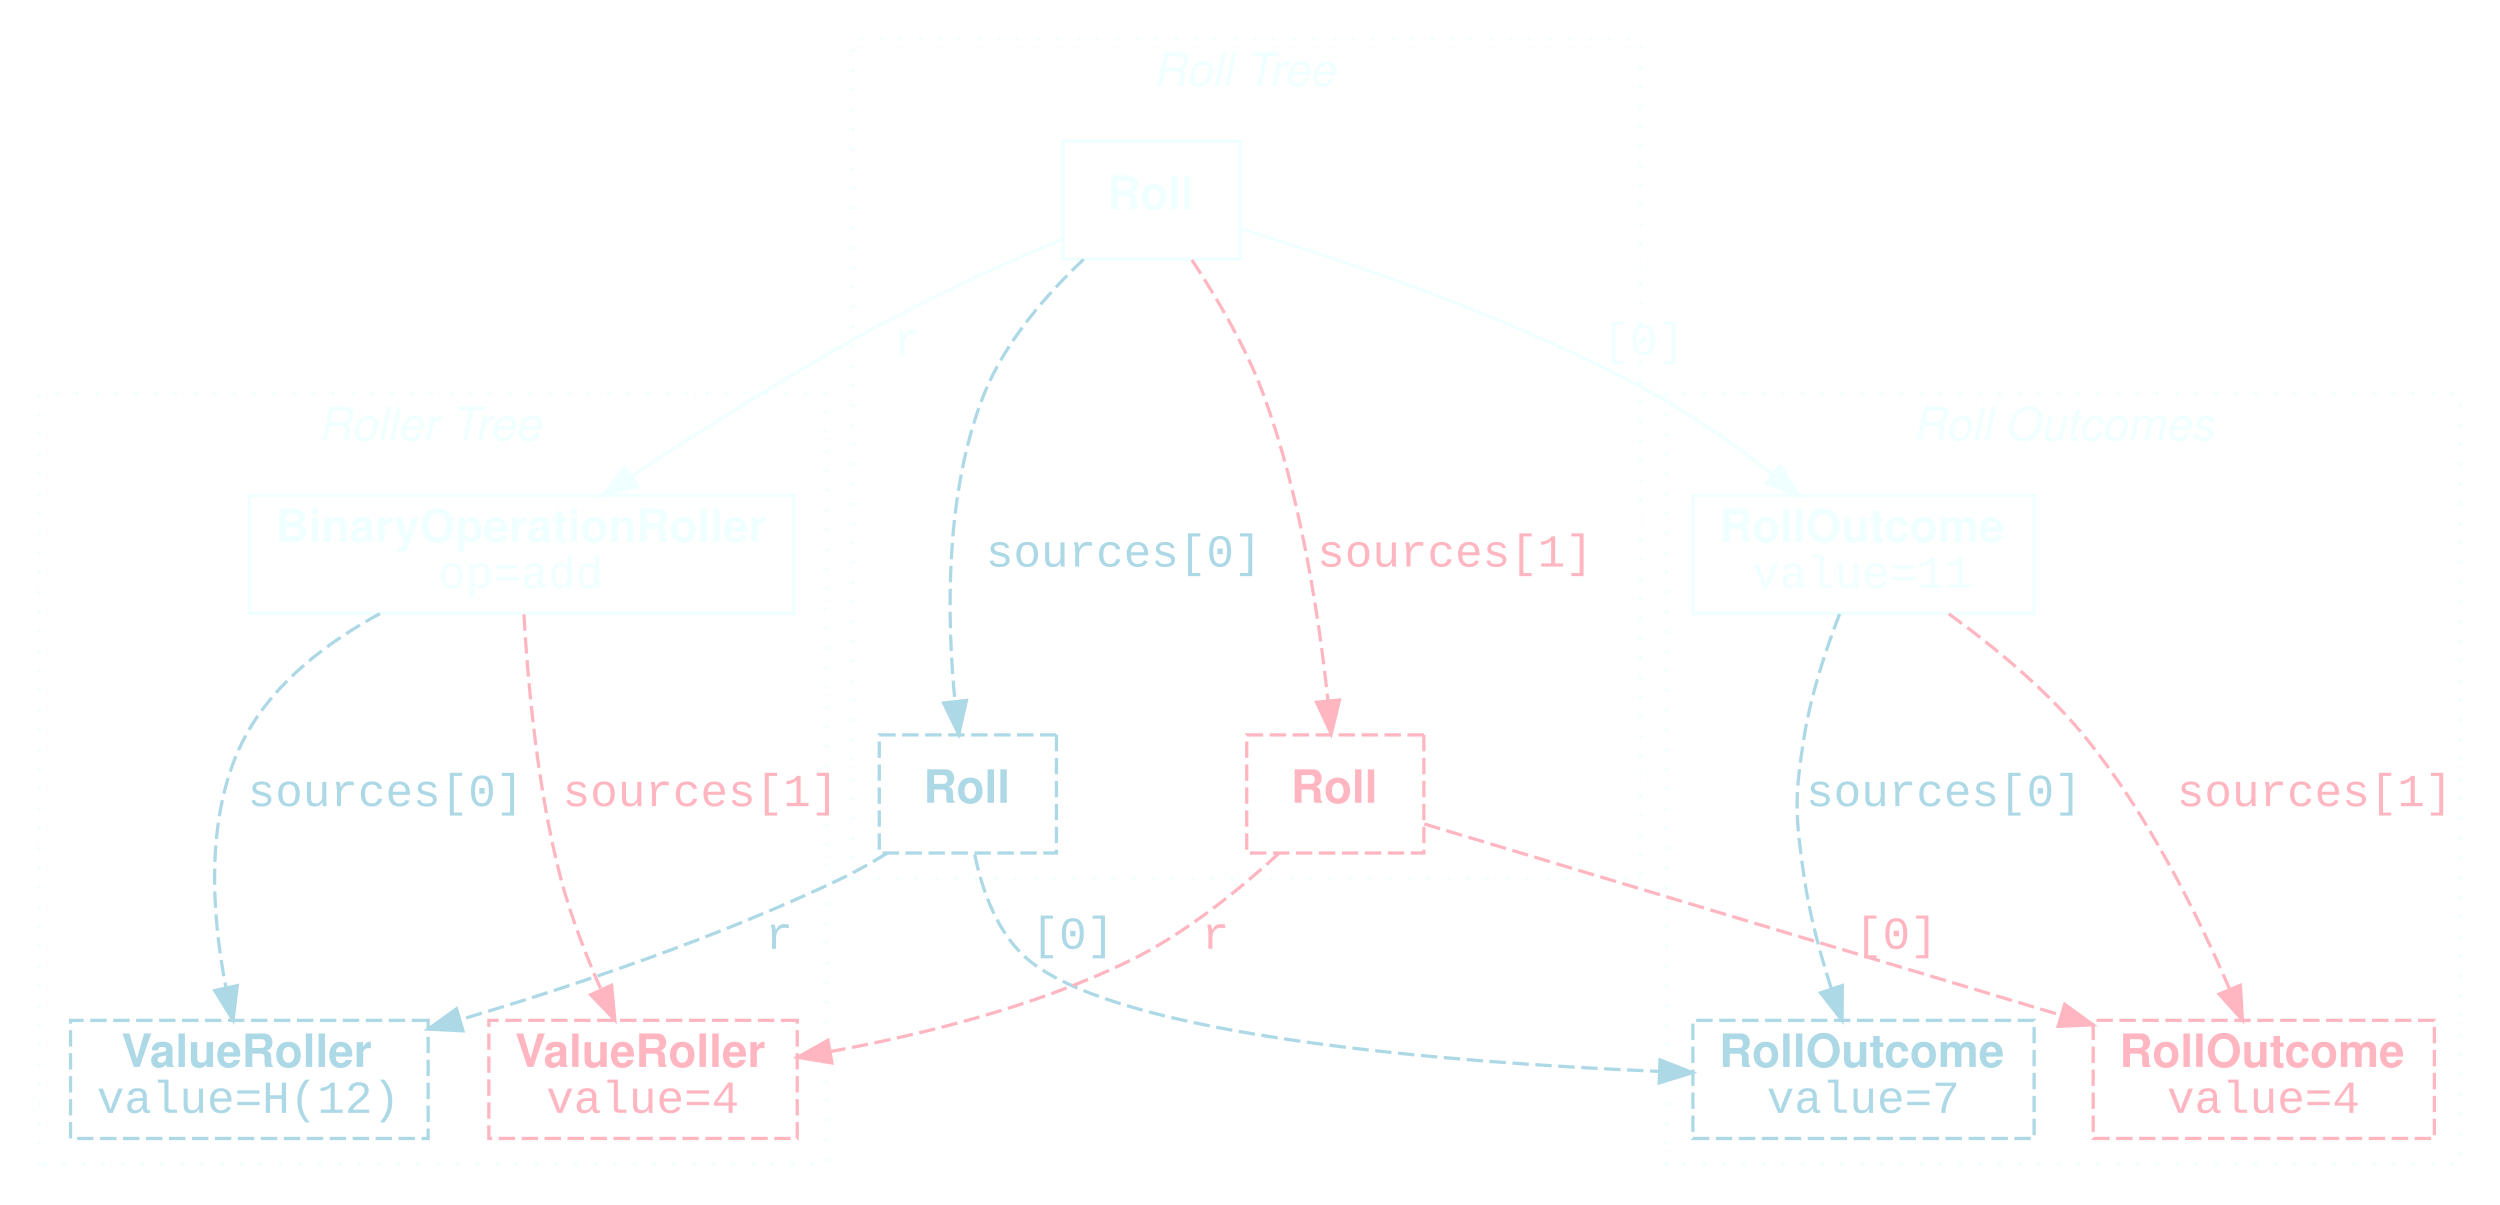
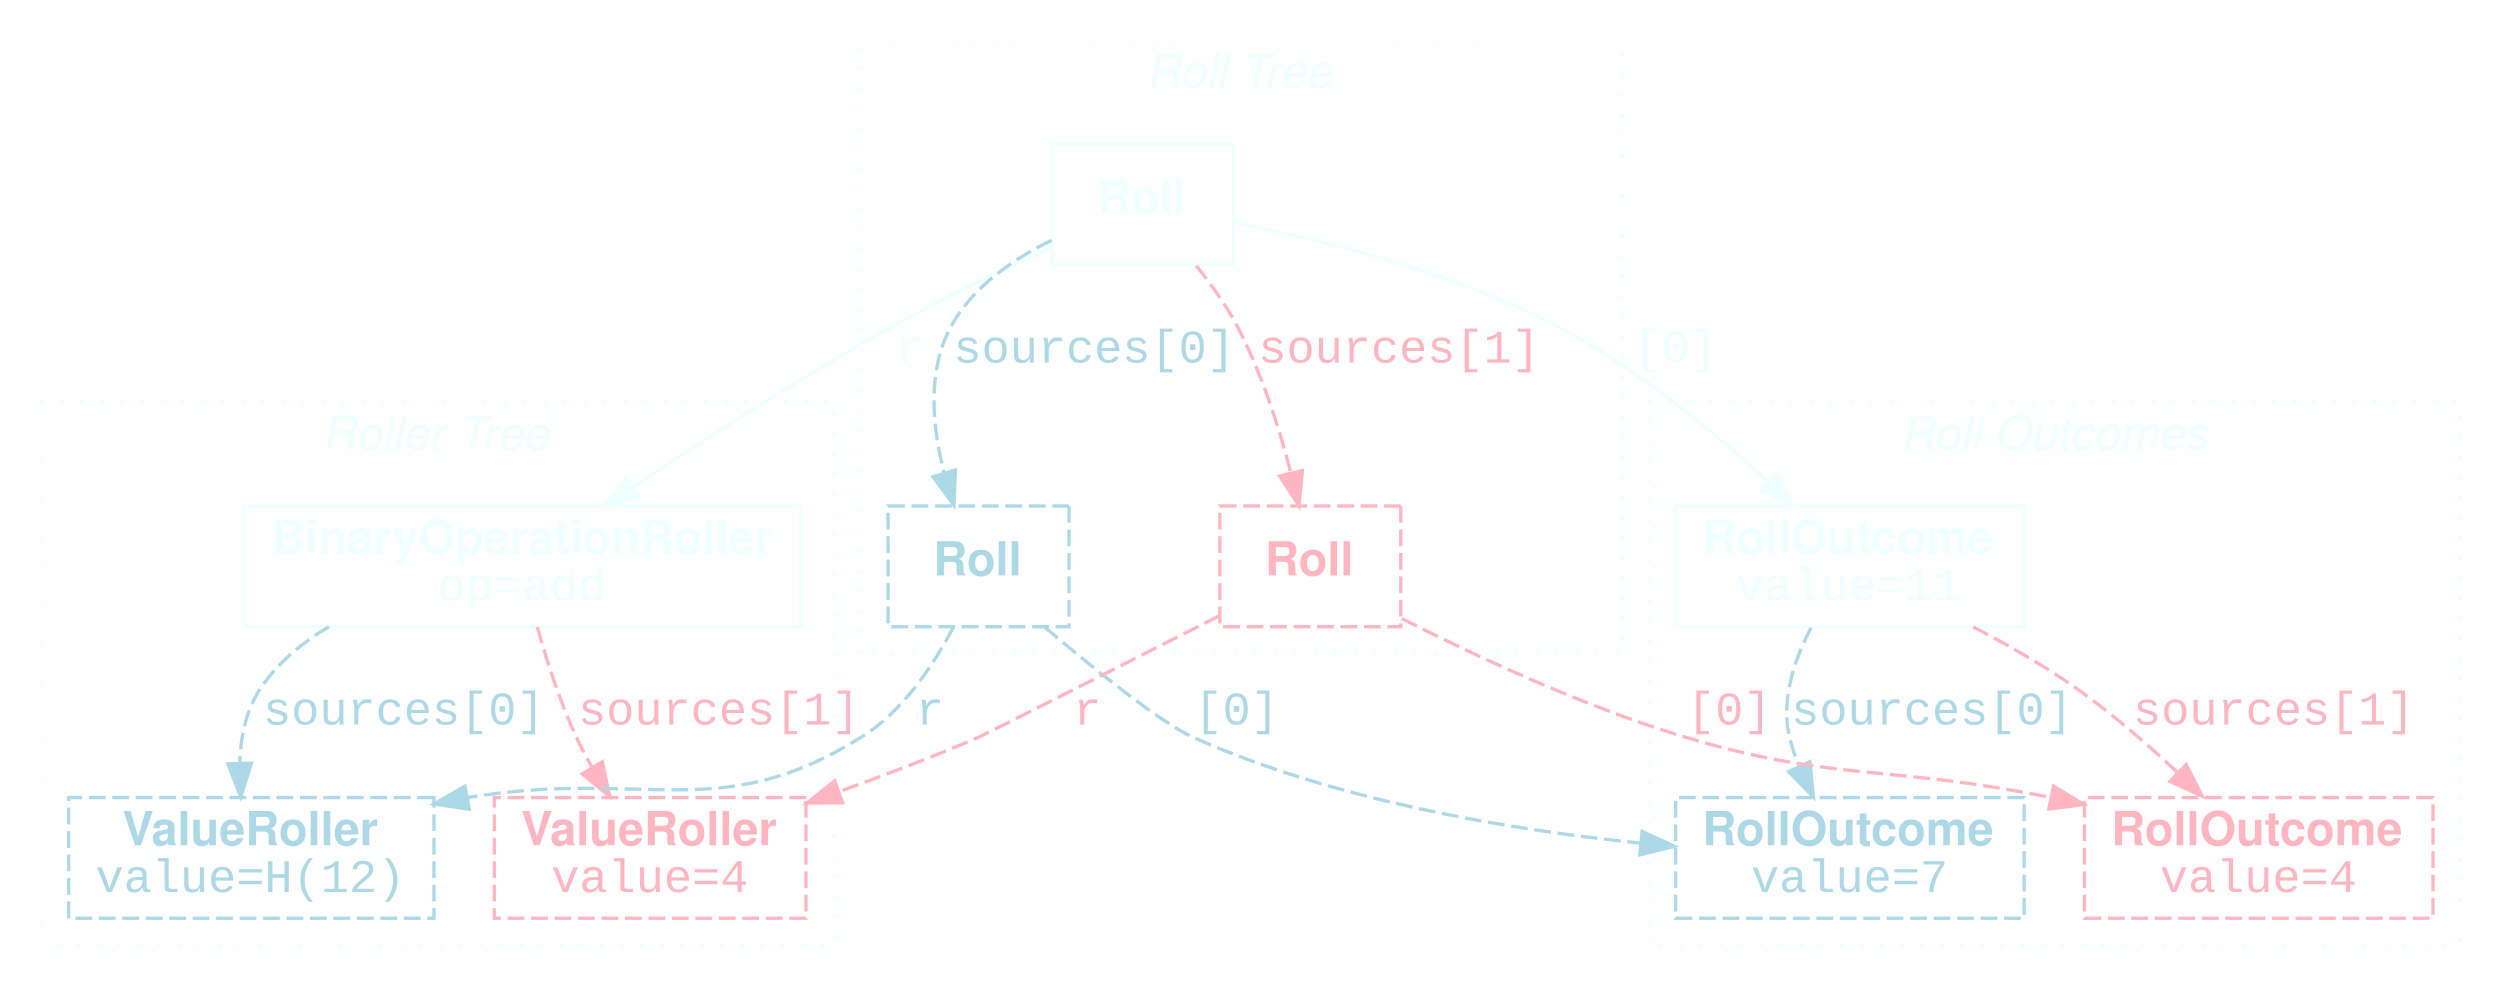
- <svg xmlns="http://www.w3.org/2000/svg" width="762pt" height="367pt" viewBox="0.00 0.00 762.00 367.00">
-   <g id="graph0" class="graph" transform="scale(1 1) rotate(0) translate(4 363)">
+ <svg xmlns="http://www.w3.org/2000/svg" width="746pt" height="294pt" viewBox="0.00 0.00 746.00 294.00">
+   <g id="graph0" class="graph" transform="scale(1 1) rotate(0) translate(4 290)">
    <g id="clust1" class="cluster">
-       <polygon fill="transparent" stroke="Azure" stroke-dasharray="1,5" points="256,-95 256,-351 496,-351 496,-95 256,-95" />
-       <text text-anchor="start" x="347.5" y="-336.8" font-family="Helvetica,sans-Serif" font-style="italic" font-size="14.00" fill="Azure">Roll Tree</text>
+       <polygon fill="transparent" stroke="Azure" stroke-dasharray="1,5" points="253,-95 253,-278 480,-278 480,-95 253,-95" />
+       <text text-anchor="start" x="338" y="-263.8" font-family="Helvetica,sans-Serif" font-style="italic" font-size="14.00" fill="Azure">Roll Tree</text>
    </g>
    <g id="clust2" class="cluster">
-       <polygon fill="transparent" stroke="Azure" stroke-dasharray="1,5" points="8,-8 8,-243 248,-243 248,-8 8,-8" />
-       <text text-anchor="start" x="93" y="-228.8" font-family="Helvetica,sans-Serif" font-style="italic" font-size="14.00" fill="Azure">Roller Tree</text>
+       <polygon fill="transparent" stroke="Azure" stroke-dasharray="1,5" points="8,-8 8,-170 245,-170 245,-8 8,-8" />
+       <text text-anchor="start" x="92" y="-155.8" font-family="Helvetica,sans-Serif" font-style="italic" font-size="14.00" fill="Azure">Roller Tree</text>
    </g>
    <g id="clust3" class="cluster">
-       <polygon fill="transparent" stroke="Azure" stroke-dasharray="1,5" points="504,-8 504,-243 746,-243 746,-8 504,-8" />
-       <text text-anchor="start" x="579" y="-228.8" font-family="Helvetica,sans-Serif" font-style="italic" font-size="14.00" fill="Azure">Roll Outcomes</text>
+       <polygon fill="transparent" stroke="Azure" stroke-dasharray="1,5" points="488,-8 488,-170 730,-170 730,-8 488,-8" />
+       <text text-anchor="start" x="563" y="-155.8" font-family="Helvetica,sans-Serif" font-style="italic" font-size="14.00" fill="Azure">Roll Outcomes</text>
    </g>
    <g id="node1" class="node">
-       <polygon fill="none" stroke="Azure" points="374,-320 320,-320 320,-284 374,-284 374,-320" />
-       <text text-anchor="start" x="333.5" y="-299.3" font-family="Helvetica,sans-Serif" font-weight="bold" font-size="14.00" fill="Azure">Roll</text>
+       <polygon fill="none" stroke="Azure" points="364,-247 310,-247 310,-211 364,-211 364,-247" />
+       <text text-anchor="start" x="323.5" y="-226.3" font-family="Helvetica,sans-Serif" font-weight="bold" font-size="14.00" fill="Azure">Roll</text>
    </g>
    <g id="node2" class="node">
-       <polygon fill="none" stroke="Azure" points="238,-212 72,-212 72,-176 238,-176 238,-212" />
-       <text text-anchor="start" x="80" y="-197.8" font-family="Helvetica,sans-Serif" font-weight="bold" font-size="14.00" fill="Azure">BinaryOperationRoller</text>
-       <text text-anchor="start" x="129.5" y="-183.8" font-family="Courier New" font-size="14.00" fill="Azure">op=add</text>
+       <polygon fill="none" stroke="Azure" points="235,-139 69,-139 69,-103 235,-103 235,-139" />
+       <text text-anchor="start" x="77" y="-124.8" font-family="Helvetica,sans-Serif" font-weight="bold" font-size="14.00" fill="Azure">BinaryOperationRoller</text>
+       <text text-anchor="start" x="126.5" y="-110.8" font-family="Courier New" font-size="14.00" fill="Azure">op=add</text>
    </g>
    <g id="edge1" class="edge">
-       <path fill="none" stroke="Azure" d="M319.85,-290.11C304.39,-283.63 284.82,-274.95 268,-266 240.37,-251.3 210.44,-232.35 188.33,-217.72" />
-       <polygon fill="Azure" stroke="Azure" points="190.22,-214.78 179.96,-212.14 186.34,-220.6 190.22,-214.78" />
-       <text text-anchor="middle" x="272.5" y="-254.8" font-family="Courier New" font-size="14.00" fill="Azure">r</text>
+       <path fill="none" stroke="Azure" d="M309.87,-216.17C295.69,-209.74 278.17,-201.39 263,-193 236.08,-178.11 206.82,-159.27 185.1,-144.74" />
+       <polygon fill="Azure" stroke="Azure" points="186.82,-141.68 176.57,-139 182.92,-147.49 186.82,-141.68" />
+       <text text-anchor="middle" x="267.5" y="-181.8" font-family="Courier New" font-size="14.00" fill="Azure">r</text>
    </g>
    <g id="node3" class="node">
-       <polygon fill="none" stroke="Azure" points="616,-212 512,-212 512,-176 616,-176 616,-212" />
-       <text text-anchor="start" x="520" y="-197.8" font-family="Helvetica,sans-Serif" font-weight="bold" font-size="14.00" fill="Azure">RollOutcome</text>
-       <text text-anchor="start" x="530" y="-183.8" font-family="Courier New" font-size="14.00" fill="Azure">value=11</text>
+       <polygon fill="none" stroke="Azure" points="600,-139 496,-139 496,-103 600,-103 600,-139" />
+       <text text-anchor="start" x="504" y="-124.8" font-family="Helvetica,sans-Serif" font-weight="bold" font-size="14.00" fill="Azure">RollOutcome</text>
+       <text text-anchor="start" x="514" y="-110.8" font-family="Courier New" font-size="14.00" fill="Azure">value=11</text>
    </g>
    <g id="edge2" class="edge">
-       <path fill="none" stroke="Azure" d="M374.27,-293.22C405.68,-283.69 458.31,-265.93 500,-243 512.61,-236.07 525.49,-226.88 536.36,-218.41" />
-       <polygon fill="Azure" stroke="Azure" points="538.62,-221.09 544.25,-212.11 534.25,-215.62 538.62,-221.09" />
-       <text text-anchor="middle" x="497" y="-254.8" font-family="Courier New" font-size="14.00" fill="Azure">[0]</text>
+       <path fill="none" stroke="Azure" d="M364.07,-223.54C389.8,-218.57 429.05,-209.04 460,-193 483.52,-180.82 506.69,-161.75 523.35,-146.45" />
+       <polygon fill="Azure" stroke="Azure" points="526.08,-148.68 530.97,-139.28 521.29,-143.58 526.08,-148.68" />
+       <text text-anchor="middle" x="496" y="-181.8" font-family="Courier New" font-size="14.00" fill="Azure">[0]</text>
    </g>
    <g id="node4" class="node">
-       <polygon fill="none" stroke="LightBlue" stroke-dasharray="5,2" points="318,-139 264,-139 264,-103 318,-103 318,-139" />
-       <text text-anchor="start" x="277.5" y="-118.3" font-family="Helvetica,sans-Serif" font-weight="bold" font-size="14.00" fill="LightBlue">Roll</text>
+       <polygon fill="none" stroke="LightBlue" stroke-dasharray="5,2" points="315,-139 261,-139 261,-103 315,-103 315,-139" />
+       <text text-anchor="start" x="274.5" y="-118.3" font-family="Helvetica,sans-Serif" font-weight="bold" font-size="14.00" fill="LightBlue">Roll</text>
    </g>
    <g id="edge7" class="edge">
-       <path fill="none" stroke="LightBlue" stroke-dasharray="5,2" d="M326.29,-283.95C315.14,-273.43 302.39,-258.93 296,-243 283.81,-212.61 284.61,-174.41 287.09,-149.15" />
-       <polygon fill="LightBlue" stroke="LightBlue" points="290.58,-149.51 288.23,-139.18 283.62,-148.72 290.58,-149.51" />
-       <text text-anchor="middle" x="338.5" y="-190.3" font-family="Courier New" font-size="14.00" fill="LightBlue">sources[0]</text>
+       <path fill="none" stroke="LightBlue" stroke-dasharray="5,2" d="M309.81,-218.3C298.47,-212.76 286.46,-204.55 280,-193 272.54,-179.67 274.11,-162.74 277.74,-148.76" />
+       <polygon fill="LightBlue" stroke="LightBlue" points="281.09,-149.77 280.66,-139.19 274.4,-147.74 281.09,-149.77" />
+       <text text-anchor="middle" x="322.5" y="-181.8" font-family="Courier New" font-size="14.00" fill="LightBlue">sources[0]</text>
    </g>
    <g id="node7" class="node">
-       <polygon fill="none" stroke="LightPink" stroke-dasharray="5,2" points="430,-139 376,-139 376,-103 430,-103 430,-139" />
-       <text text-anchor="start" x="389.5" y="-118.3" font-family="Helvetica,sans-Serif" font-weight="bold" font-size="14.00" fill="LightPink">Roll</text>
+       <polygon fill="none" stroke="LightPink" stroke-dasharray="5,2" points="414,-139 360,-139 360,-103 414,-103 414,-139" />
+       <text text-anchor="start" x="373.5" y="-118.3" font-family="Helvetica,sans-Serif" font-weight="bold" font-size="14.00" fill="LightPink">Roll</text>
    </g>
    <g id="edge8" class="edge">
-       <path fill="none" stroke="LightPink" stroke-dasharray="5,2" d="M359.27,-283.78C366.64,-272.64 375.6,-257.56 381,-243 392.44,-212.13 398.08,-174.56 400.76,-149.55" />
-       <polygon fill="LightPink" stroke="LightPink" points="404.27,-149.63 401.76,-139.33 397.3,-148.94 404.27,-149.63" />
-       <text text-anchor="middle" x="439.5" y="-190.3" font-family="Courier New" font-size="14.00" fill="LightPink">sources[1]</text>
+       <path fill="none" stroke="LightPink" stroke-dasharray="5,2" d="M352.91,-210.74C357.28,-205.35 361.72,-199.19 365,-193 372.32,-179.19 377.64,-162.55 381.21,-148.86" />
+       <polygon fill="LightPink" stroke="LightPink" points="384.64,-149.6 383.61,-139.05 377.83,-147.94 384.64,-149.6" />
+       <text text-anchor="middle" x="413.5" y="-181.8" font-family="Courier New" font-size="14.00" fill="LightPink">sources[1]</text>
    </g>
    <g id="node5" class="node">
-       <polygon fill="none" stroke="LightBlue" stroke-dasharray="5,2" points="126.5,-52 17.5,-52 17.5,-16 126.5,-16 126.5,-52" />
-       <text text-anchor="start" x="33" y="-37.8" font-family="Helvetica,sans-Serif" font-weight="bold" font-size="14.00" fill="LightBlue">ValueRoller</text>
-       <text text-anchor="start" x="25.5" y="-23.8" font-family="Courier New" font-size="14.00" fill="LightBlue">value=H(12)</text>
+       <polygon fill="none" stroke="LightBlue" stroke-dasharray="5,2" points="125.5,-52 16.5,-52 16.5,-16 125.5,-16 125.5,-52" />
+       <text text-anchor="start" x="32.5" y="-37.8" font-family="Helvetica,sans-Serif" font-weight="bold" font-size="14.00" fill="LightBlue">ValueRoller</text>
+       <text text-anchor="start" x="24.5" y="-23.8" font-family="Courier New" font-size="14.00" fill="LightBlue">value=H(12)</text>
    </g>
    <g id="edge9" class="edge">
-       <path fill="none" stroke="LightBlue" stroke-dasharray="5,2" d="M111.79,-175.96C96.02,-167.39 79.89,-155.28 71,-139 58.14,-115.44 60.55,-84.17 64.84,-62.09" />
-       <polygon fill="LightBlue" stroke="LightBlue" points="68.31,-62.58 67.03,-52.06 61.47,-61.08 68.31,-62.58" />
-       <text text-anchor="middle" x="113.5" y="-117.3" font-family="Courier New" font-size="14.00" fill="LightBlue">sources[0]</text>
+       <path fill="none" stroke="LightBlue" stroke-dasharray="5,2" d="M94.13,-102.98C86.27,-98.34 79.15,-92.45 74,-85 69.46,-78.43 67.79,-70.15 67.52,-62.22" />
+       <polygon fill="LightBlue" stroke="LightBlue" points="71.02,-62.29 67.84,-52.18 64.02,-62.06 71.02,-62.29" />
+       <text text-anchor="middle" x="116.5" y="-73.8" font-family="Courier New" font-size="14.00" fill="LightBlue">sources[0]</text>
    </g>
    <g id="node8" class="node">
-       <polygon fill="none" stroke="LightPink" stroke-dasharray="5,2" points="239,-52 145,-52 145,-16 239,-16 239,-52" />
-       <text text-anchor="start" x="153" y="-37.8" font-family="Helvetica,sans-Serif" font-weight="bold" font-size="14.00" fill="LightPink">ValueRoller</text>
-       <text text-anchor="start" x="162.5" y="-23.8" font-family="Courier New" font-size="14.00" fill="LightPink">value=4</text>
+       <polygon fill="none" stroke="LightPink" stroke-dasharray="5,2" points="236.5,-52 143.5,-52 143.5,-16 236.5,-16 236.5,-52" />
+       <text text-anchor="start" x="151.5" y="-37.8" font-family="Helvetica,sans-Serif" font-weight="bold" font-size="14.00" fill="LightPink">ValueRoller</text>
+       <text text-anchor="start" x="160.5" y="-23.8" font-family="Courier New" font-size="14.00" fill="LightPink">value=4</text>
    </g>
    <g id="edge10" class="edge">
-       <path fill="none" stroke="LightPink" stroke-dasharray="5,2" d="M155.69,-175.74C156.81,-155.95 159.69,-122.68 167,-95 169.99,-83.67 174.67,-71.66 179.17,-61.39" />
-       <polygon fill="LightPink" stroke="LightPink" points="182.42,-62.7 183.38,-52.15 176.05,-59.8 182.42,-62.7" />
-       <text text-anchor="middle" x="209.5" y="-117.3" font-family="Courier New" font-size="14.00" fill="LightPink">sources[1]</text>
+       <path fill="none" stroke="LightPink" stroke-dasharray="5,2" d="M156.31,-102.93C159.08,-93.08 163.08,-80.58 168,-70 169.39,-67.01 171,-63.96 172.69,-60.97" />
+       <polygon fill="LightPink" stroke="LightPink" points="175.74,-62.69 177.91,-52.32 169.75,-59.07 175.74,-62.69" />
+       <text text-anchor="middle" x="210.5" y="-73.8" font-family="Courier New" font-size="14.00" fill="LightPink">sources[1]</text>
    </g>
    <g id="node6" class="node">
-       <polygon fill="none" stroke="LightBlue" stroke-dasharray="5,2" points="616,-52 512,-52 512,-16 616,-16 616,-52" />
-       <text text-anchor="start" x="520" y="-37.8" font-family="Helvetica,sans-Serif" font-weight="bold" font-size="14.00" fill="LightBlue">RollOutcome</text>
-       <text text-anchor="start" x="534.5" y="-23.8" font-family="Courier New" font-size="14.00" fill="LightBlue">value=7</text>
+       <polygon fill="none" stroke="LightBlue" stroke-dasharray="5,2" points="600,-52 496,-52 496,-16 600,-16 600,-52" />
+       <text text-anchor="start" x="504" y="-37.8" font-family="Helvetica,sans-Serif" font-weight="bold" font-size="14.00" fill="LightBlue">RollOutcome</text>
+       <text text-anchor="start" x="518.5" y="-23.8" font-family="Courier New" font-size="14.00" fill="LightBlue">value=7</text>
    </g>
    <g id="edge11" class="edge">
-       <path fill="none" stroke="LightBlue" stroke-dasharray="5,2" d="M556.71,-175.85C552.67,-165.41 548.06,-151.68 546,-139 542.87,-119.7 543.16,-114.35 546,-95 547.63,-83.86 550.89,-71.92 554.19,-61.65" />
-       <polygon fill="LightBlue" stroke="LightBlue" points="557.55,-62.62 557.44,-52.03 550.92,-60.38 557.55,-62.62" />
-       <text text-anchor="middle" x="588.5" y="-117.3" font-family="Courier New" font-size="14.00" fill="LightBlue">sources[0]</text>
+       <path fill="none" stroke="LightBlue" stroke-dasharray="5,2" d="M536.43,-102.7C531.45,-93.2 527.31,-81.12 530,-70 530.69,-67.14 531.66,-64.24 532.8,-61.41" />
+       <polygon fill="LightBlue" stroke="LightBlue" points="536.06,-62.71 537.12,-52.17 529.72,-59.74 536.06,-62.71" />
+       <text text-anchor="middle" x="572.5" y="-73.8" font-family="Courier New" font-size="14.00" fill="LightBlue">sources[0]</text>
    </g>
    <g id="node9" class="node">
-       <polygon fill="none" stroke="LightPink" stroke-dasharray="5,2" points="738,-52 634,-52 634,-16 738,-16 738,-52" />
-       <text text-anchor="start" x="642" y="-37.8" font-family="Helvetica,sans-Serif" font-weight="bold" font-size="14.00" fill="LightPink">RollOutcome</text>
-       <text text-anchor="start" x="656.5" y="-23.8" font-family="Courier New" font-size="14.00" fill="LightPink">value=4</text>
+       <polygon fill="none" stroke="LightPink" stroke-dasharray="5,2" points="722,-52 618,-52 618,-16 722,-16 722,-52" />
+       <text text-anchor="start" x="626" y="-37.8" font-family="Helvetica,sans-Serif" font-weight="bold" font-size="14.00" fill="LightPink">RollOutcome</text>
+       <text text-anchor="start" x="640.5" y="-23.8" font-family="Courier New" font-size="14.00" fill="LightPink">value=4</text>
    </g>
    <g id="edge12" class="edge">
-       <path fill="none" stroke="LightPink" stroke-dasharray="5,2" d="M590,-175.9C603.39,-166.2 619.31,-153.18 631,-139 650.49,-115.36 666.03,-83.71 675.55,-61.56" />
-       <polygon fill="LightPink" stroke="LightPink" points="678.87,-62.69 679.49,-52.11 672.41,-59.99 678.87,-62.69" />
-       <text text-anchor="middle" x="701.5" y="-117.3" font-family="Courier New" font-size="14.00" fill="LightPink">sources[1]</text>
+       <path fill="none" stroke="LightPink" stroke-dasharray="5,2" d="M584.81,-102.93C594.9,-97.67 605.64,-91.54 615,-85 625.75,-77.5 636.62,-68.08 645.83,-59.44" />
+       <polygon fill="LightPink" stroke="LightPink" points="648.35,-61.88 653.14,-52.43 643.5,-56.83 648.35,-61.88" />
+       <text text-anchor="middle" x="674.5" y="-73.8" font-family="Courier New" font-size="14.00" fill="LightPink">sources[1]</text>
    </g>
    <g id="edge3" class="edge">
-       <path fill="none" stroke="LightBlue" stroke-dasharray="5,2" d="M266.35,-102.91C261.7,-100.06 256.79,-97.29 252,-95 214.92,-77.28 171.23,-62.58 136.17,-52.16" />
-       <polygon fill="LightBlue" stroke="LightBlue" points="137.11,-48.79 126.53,-49.34 135.14,-55.51 137.11,-48.79" />
-       <text text-anchor="middle" x="233.5" y="-73.8" font-family="Courier New" font-size="14.00" fill="LightBlue">r</text>
+       <path fill="none" stroke="LightBlue" stroke-dasharray="5,2" d="M280.47,-102.84C274.63,-91.63 265.43,-77.71 253,-70 210.12,-43.41 188.83,-60.74 135.51,-52" />
+       <polygon fill="LightBlue" stroke="LightBlue" points="136.02,-48.53 125.54,-50.12 134.73,-55.41 136.02,-48.53" />
+       <text text-anchor="middle" x="273.5" y="-73.8" font-family="Courier New" font-size="14.00" fill="LightBlue">r</text>
    </g>
    <g id="edge4" class="edge">
-       <path fill="none" stroke="LightBlue" stroke-dasharray="5,2" d="M293.1,-102.53C295.37,-91.48 300.12,-77.87 310,-70 338.76,-47.11 436.14,-39.18 501.62,-36.45" />
-       <polygon fill="LightBlue" stroke="LightBlue" points="501.98,-39.93 511.84,-36.05 501.71,-32.94 501.98,-39.93" />
-       <text text-anchor="middle" x="323" y="-73.8" font-family="Courier New" font-size="14.00" fill="LightBlue">[0]</text>
+       <path fill="none" stroke="LightBlue" stroke-dasharray="5,2" d="M307.78,-102.82C322.84,-90.08 342.54,-74.23 352,-70 394.25,-51.14 445.9,-42.43 485.57,-38.42" />
+       <polygon fill="LightBlue" stroke="LightBlue" points="486.01,-41.89 495.64,-37.47 485.36,-34.92 486.01,-41.89" />
+       <text text-anchor="middle" x="365" y="-73.8" font-family="Courier New" font-size="14.00" fill="LightBlue">[0]</text>
    </g>
    <g id="edge5" class="edge">
-       <path fill="none" stroke="LightPink" stroke-dasharray="5,2" d="M385.71,-102.8C373.8,-91.88 357.09,-78.29 340,-70 311.65,-56.25 277.57,-47.71 249.26,-42.52" />
-       <polygon fill="LightPink" stroke="LightPink" points="249.56,-39.02 239.11,-40.75 248.36,-45.92 249.56,-39.02" />
-       <text text-anchor="middle" x="366.5" y="-73.8" font-family="Courier New" font-size="14.00" fill="LightPink">r</text>
+       <path fill="none" stroke="LightPink" stroke-dasharray="5,2" d="M359.83,-106.23C331.17,-91.7 289.84,-70.79 288,-70 274.77,-64.32 260.29,-58.79 246.61,-53.86" />
+       <polygon fill="LightPink" stroke="LightPink" points="247.42,-50.44 236.82,-50.39 245.07,-57.03 247.42,-50.44" />
+       <text text-anchor="middle" x="320.5" y="-73.8" font-family="Courier New" font-size="14.00" fill="LightPink">r</text>
    </g>
    <g id="edge6" class="edge">
-       <path fill="none" stroke="LightPink" stroke-dasharray="5,2" d="M430.14,-111.85C474.5,-98.53 563.65,-71.75 624.09,-53.6" />
-       <polygon fill="LightPink" stroke="LightPink" points="625.33,-56.88 633.9,-50.65 623.32,-50.17 625.33,-56.88" />
-       <text text-anchor="middle" x="574" y="-73.8" font-family="Courier New" font-size="14.00" fill="LightPink">[0]</text>
+       <path fill="none" stroke="LightPink" stroke-dasharray="5,2" d="M414.31,-105.41C436.54,-94.14 469.01,-78.98 499,-70 543.58,-56.65 558.79,-61.91 607.91,-52.04" />
+       <polygon fill="LightPink" stroke="LightPink" points="608.79,-55.43 617.85,-49.94 607.34,-48.59 608.79,-55.43" />
+       <text text-anchor="middle" x="512" y="-73.8" font-family="Courier New" font-size="14.00" fill="LightPink">[0]</text>
    </g>
  </g>
</svg>
